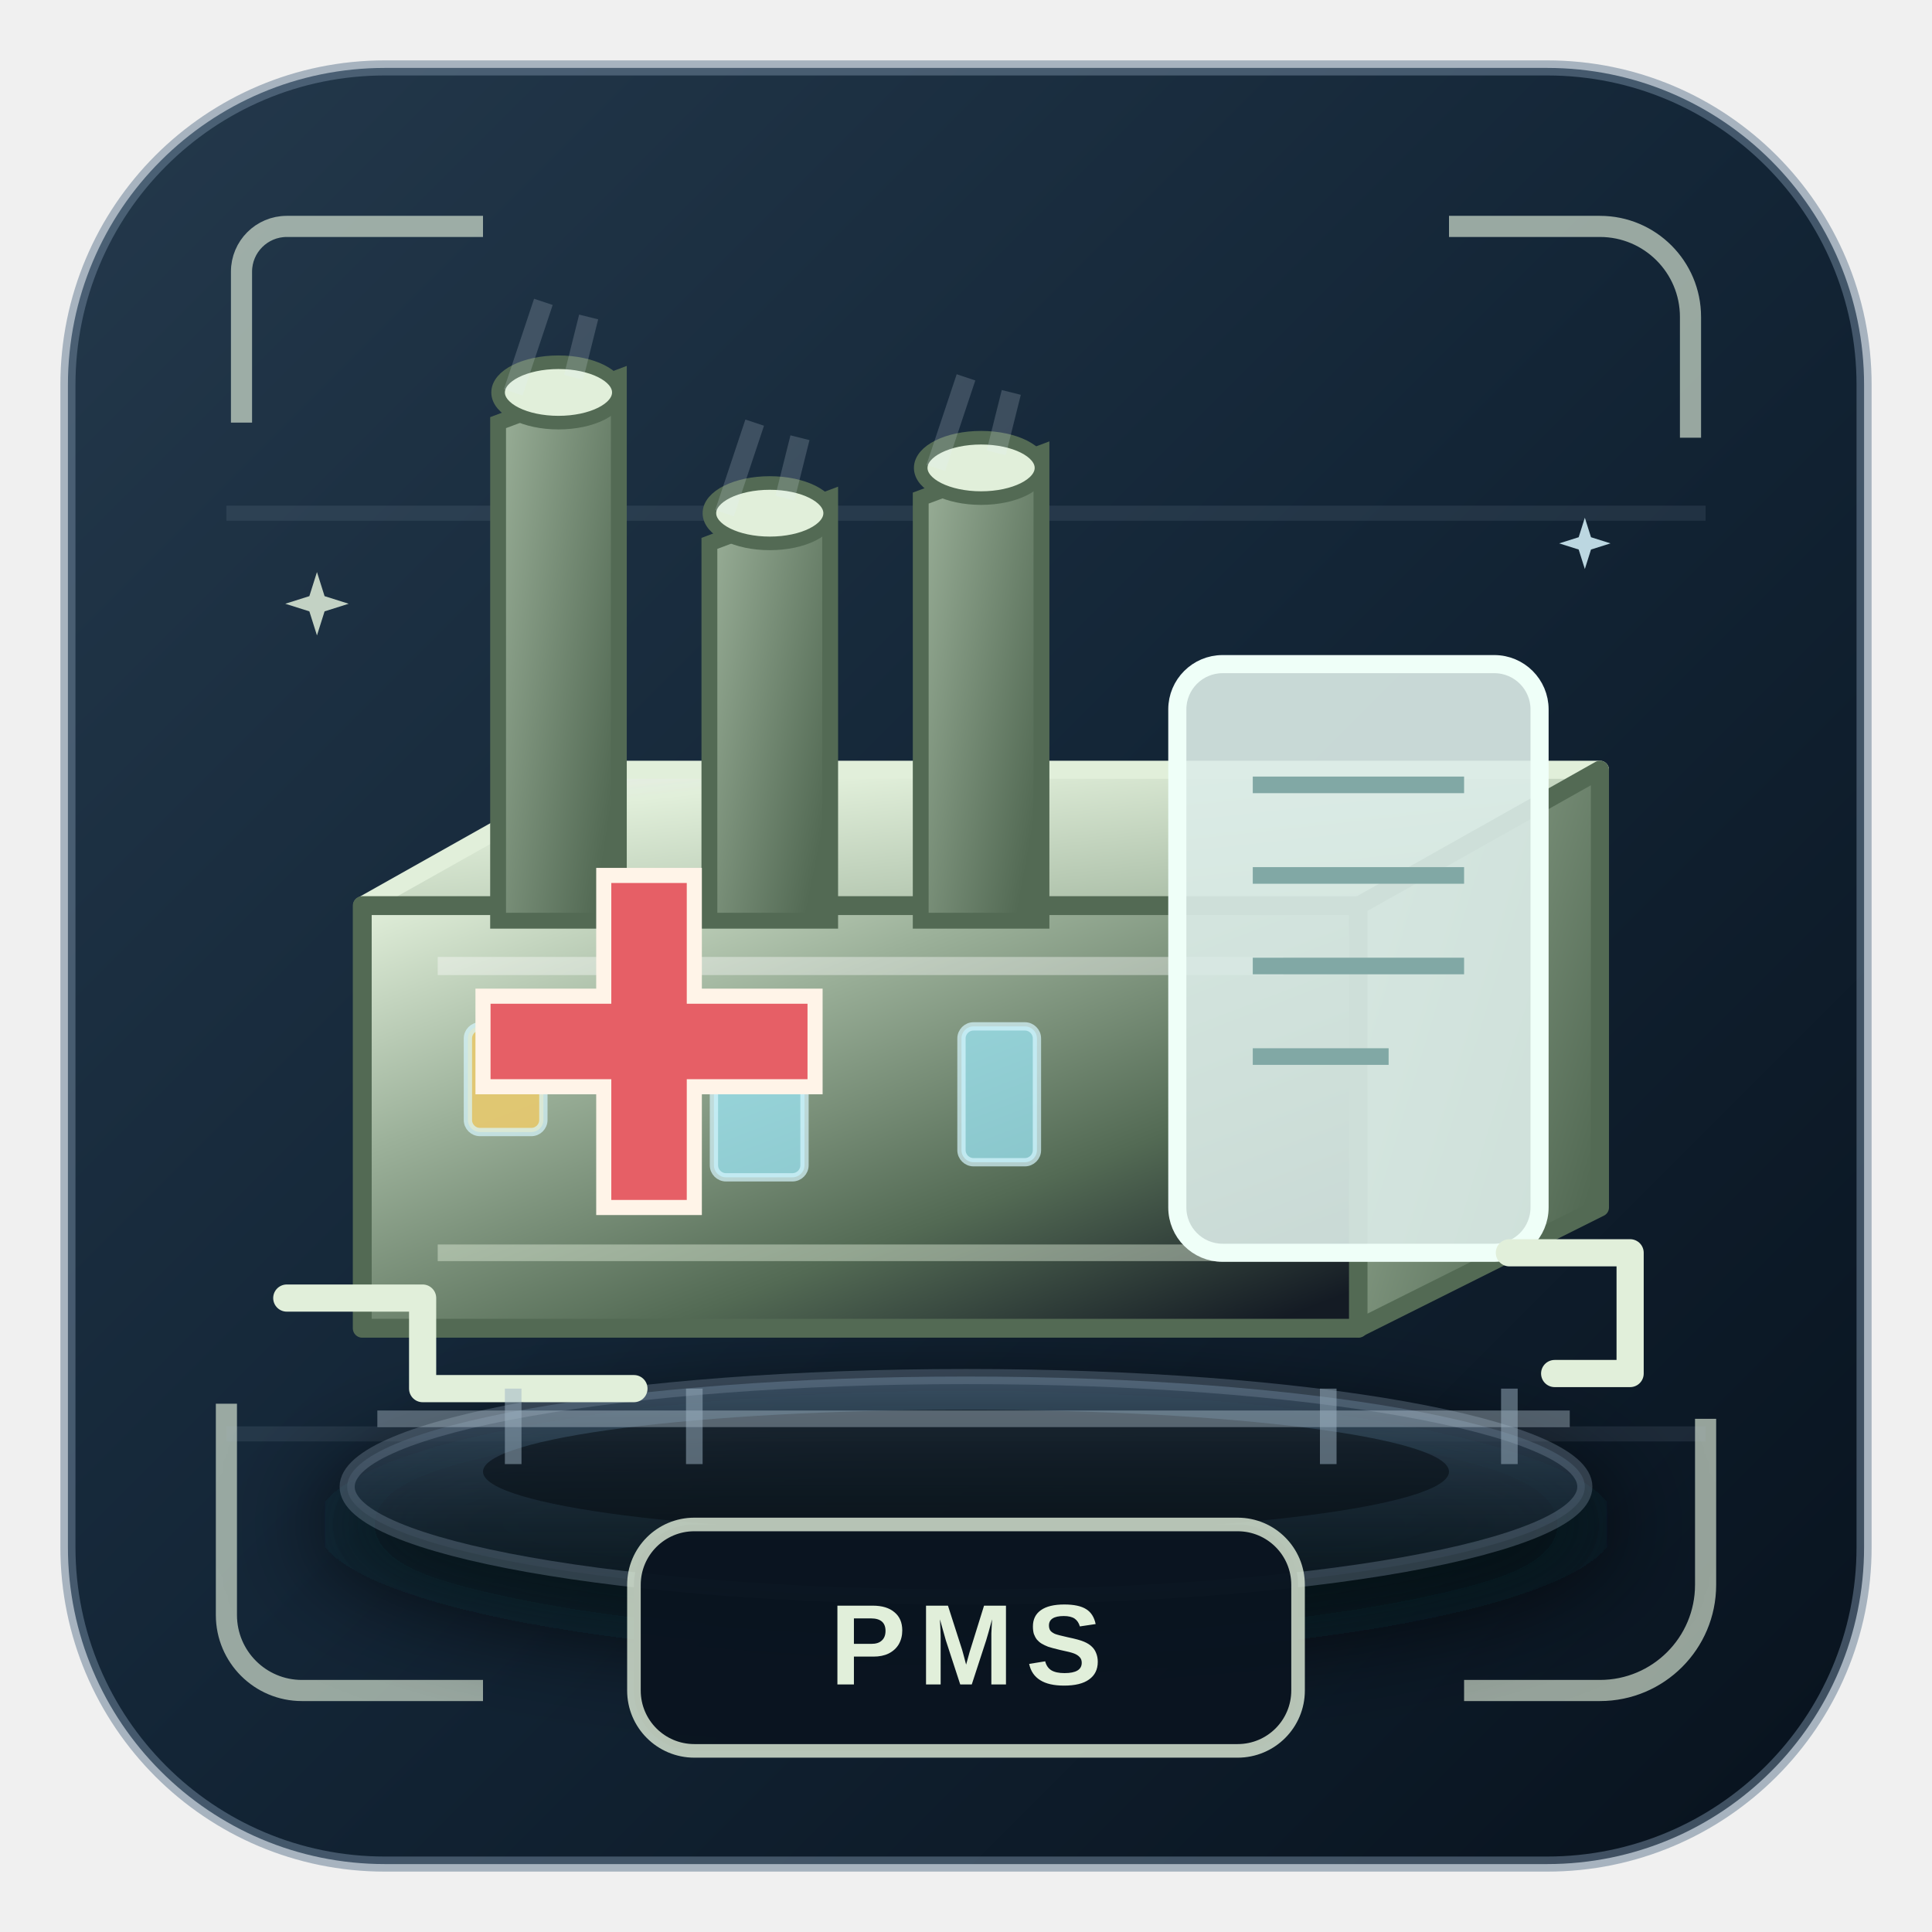
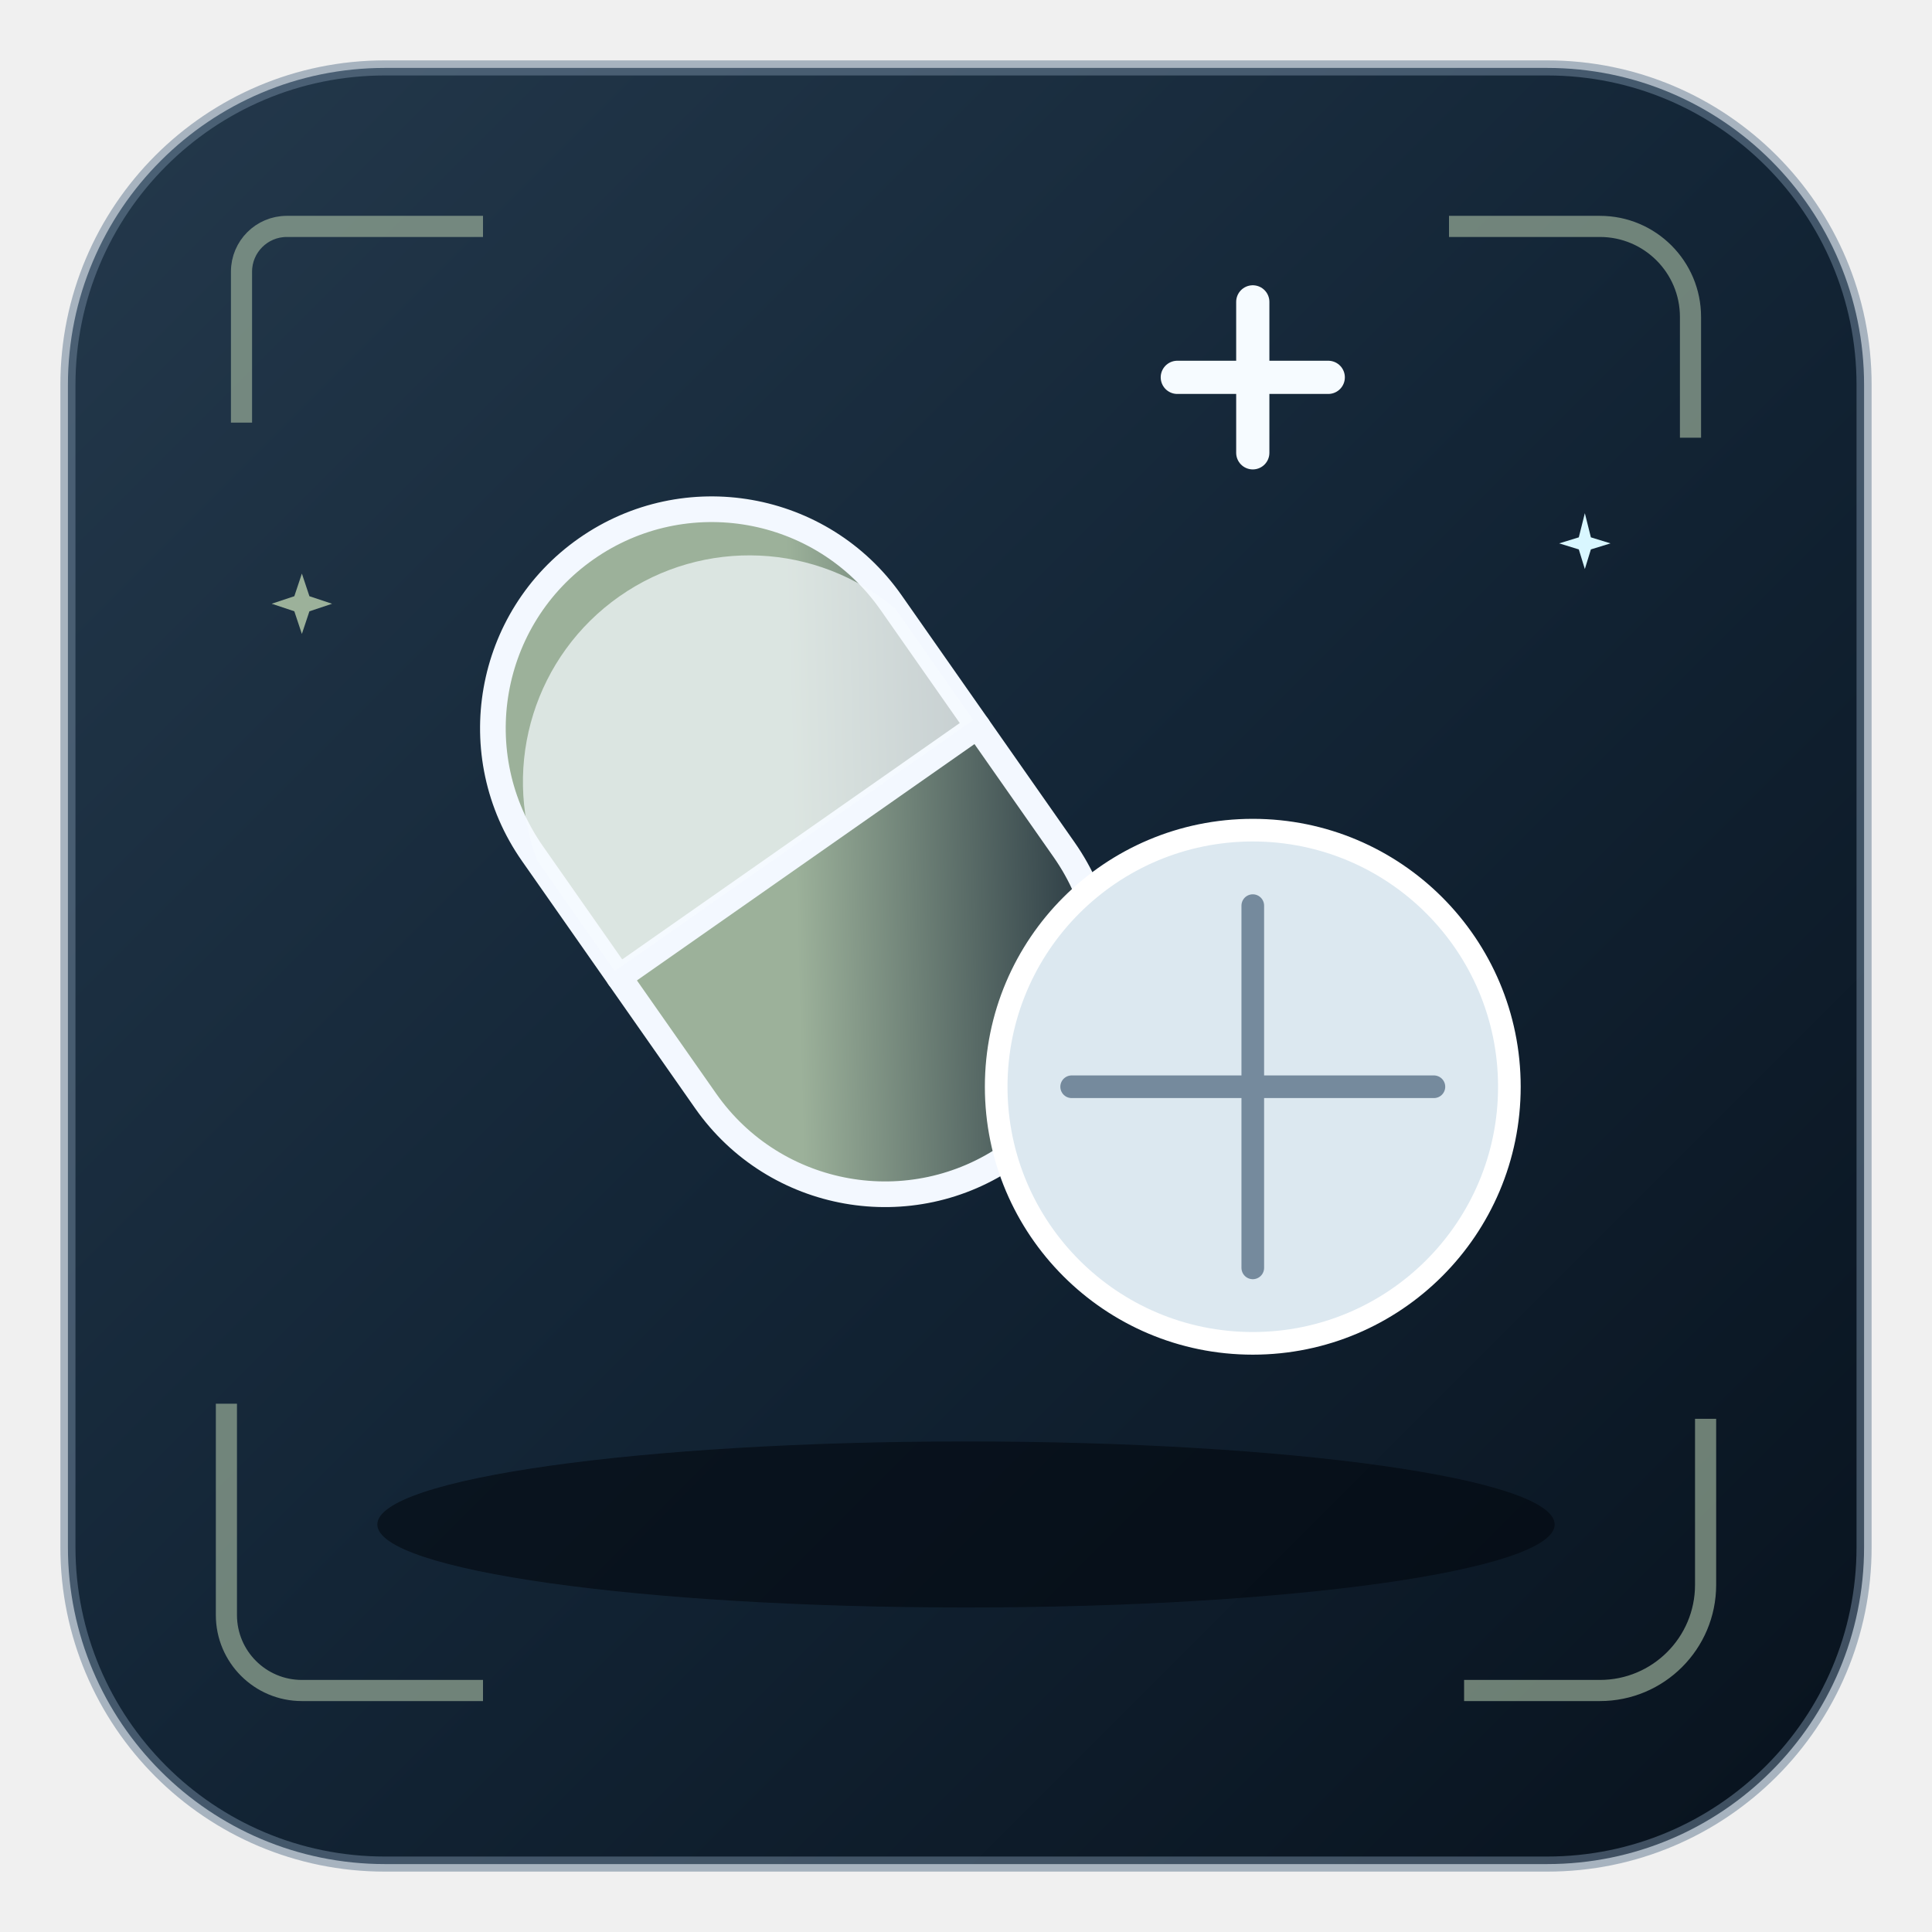
- <svg xmlns="http://www.w3.org/2000/svg" width="128" height="128" viewBox="0 0 128 128" role="img" aria-labelledby="omega-pharma-medical-supplies-plant-title omega-pharma-medical-supplies-plant-desc" data-omega-icon-kind="factory" data-omega-icon-id="PHARMA_MEDICAL_SUPPLIES_PLANT">
+ <svg xmlns="http://www.w3.org/2000/svg" width="128" height="128" viewBox="0 0 128 128" role="img" aria-labelledby="omega-pharma-medical-supplies-plant-title omega-pharma-medical-supplies-plant-desc" data-omega-icon-kind="factory" data-omega-icon-id="PHARMA_MEDICAL_SUPPLIES_PLANT" data-omega-icon-motif="capsule-tablet-and-cross">
  <defs>
-     <linearGradient id="omega-pharma-medical-supplies-plant-bg" x1="0" y1="0" x2="1" y2="1">
+     <linearGradient id="pharma-medical-supplies-plant-bg" x1="0" y1="0" x2="1" y2="1">
      <stop offset="0" stop-color="#24394c" />
      <stop offset=".5" stop-color="#132536" />
      <stop offset="1" stop-color="#08121d" />
    </linearGradient>
-     <linearGradient id="omega-pharma-medical-supplies-plant-metal" x1="0" y1="0" x2=".9" y2="1">
-       <stop offset="0" stop-color="#e1efda" />
-       <stop offset=".32" stop-color="#9cb19a" />
-       <stop offset=".7" stop-color="#536a54" />
-       <stop offset="1" stop-color="#141b24" />
+     <linearGradient id="pharma-medical-supplies-plant-accent" x1="0" y1="0" x2=".9" y2="1">
+       <stop offset="0" stop-color="#9cb19a" />
+       <stop offset=".52" stop-color="#9cb19a" />
+       <stop offset="1" stop-color="#142332" />
    </linearGradient>
-     <linearGradient id="omega-pharma-medical-supplies-plant-top" x1="0" y1="0" x2="1" y2="1">
-       <stop offset="0" stop-color="#ffffff" stop-opacity=".9" />
-       <stop offset=".22" stop-color="#e1efda" />
-       <stop offset="1" stop-color="#9cb19a" />
-     </linearGradient>
-     <linearGradient id="omega-pharma-medical-supplies-plant-side" x1="0" y1="0" x2="1" y2=".7">
-       <stop offset="0" stop-color="#9cb19a" />
-       <stop offset="1" stop-color="#536a54" />
-     </linearGradient>
-     <linearGradient id="omega-pharma-medical-supplies-plant-floor" x1="0" y1="0" x2="0" y2="1">
-       <stop offset="0" stop-color="#41576b" stop-opacity=".85" />
-       <stop offset="1" stop-color="#172534" stop-opacity=".25" />
-     </linearGradient>
-     <filter id="omega-pharma-medical-supplies-plant-shadow" x="-40%" y="-40%" width="180%" height="200%">
-       <feGaussianBlur stdDeviation="3.1" />
-     </filter>
  </defs>
-   <rect x="4.5" y="4.5" width="119" height="119" rx="21" fill="url(#omega-pharma-medical-supplies-plant-bg)" stroke="#6b8297" stroke-opacity=".55" stroke-width="1" />
-   <path d="M16 28V18a3 3 0 0 1 3-3h13M96 15h10a6 6 0 0 1 6 6v8M15 93v14a5 5 0 0 0 5 5h12M97 112h9a7 7 0 0 0 7-7V94" fill="none" stroke="#e1efda" stroke-opacity=".65" stroke-width="1.4" />
-   <path d="M15 34H113M15 95H113" stroke="#a5bac8" stroke-opacity=".11" />
-   <ellipse cx="64" cy="101" rx="43" ry="8.8" fill="#02070d" opacity=".7" filter="url(#omega-pharma-medical-supplies-plant-shadow)" />
-   <ellipse cx="64" cy="98.5" rx="41" ry="7.3" fill="url(#omega-pharma-medical-supplies-plant-floor)" stroke="#75889a" stroke-opacity=".38" />
-   <ellipse cx="64" cy="97.5" rx="32" ry="4.1" fill="#030a10" opacity=".52" />
-   <g stroke-linejoin="round">
-     <path d="M24 60 40 51 106 51 90 60Z" fill="url(#omega-pharma-medical-supplies-plant-top)" stroke="#e1efda" stroke-width="1.2" />
-     <path d="M24 60 90 60 90 88 24 88Z" fill="url(#omega-pharma-medical-supplies-plant-metal)" stroke="#536a54" stroke-width="1.25" />
-     <path d="M90 60 106 51 106 80 90 88Z" fill="url(#omega-pharma-medical-supplies-plant-side)" stroke="#536a54" stroke-width="1.2" />
-     <path d="M29 64H85" stroke="#fff" stroke-opacity=".38" stroke-width="1.2" />
-     <path d="M29 83H85" stroke="#e1efda" stroke-opacity=".45" stroke-width="1.1" />
+   <rect x="4.5" y="4.5" width="119" height="119" rx="21" fill="url(#pharma-medical-supplies-plant-bg)" stroke="#6b8297" stroke-opacity=".55" />
+   <path d="M16 28V18a3 3 0 0 1 3-3h13M96 15h10a6 6 0 0 1 6 6v8M15 93v14a5 5 0 0 0 5 5h12M97 112h9a7 7 0 0 0 7-7V94" fill="none" stroke="#9cb19a" stroke-opacity=".68" stroke-width="1.4" />
+   <ellipse cx="64" cy="101" rx="39" ry="5.5" fill="#02070d" opacity=".58" />
+   <g stroke-linecap="round" stroke-linejoin="round">
+     <g transform="rotate(-35 49 50)">
+       <rect x="34" y="33" width="29" height="49" rx="14.5" fill="url(#pharma-medical-supplies-plant-accent)" stroke="#f3f8ff" stroke-width="1.7" />
+       <path d="M34 57.5H63" stroke="#f3f8ff" stroke-width="1.7" />
+       <path d="M34 48A15 15 0 0 1 63 48V57H34Z" fill="#f7fbff" fill-opacity=".7" />
+     </g>
+     <circle cx="83" cy="72" r="17" fill="#dce8f0" stroke="#fff" stroke-width="1.5" />
+     <path d="M83 60V84M71 72H95" stroke="#758a9d" stroke-width="1.5" />
+     <path d="M83 20V30M78 25H88" stroke="#f6fbff" stroke-width="2.2" />
  </g>
-   <rect x="31.0" y="68" width="5" height="7" rx=".8" fill="#e6c96f" fill-opacity=".92" stroke="#d7f7ff" stroke-opacity=".7" stroke-width=".55" />
-   <rect x="47.3" y="70" width="6" height="8" rx=".8" fill="#9be4f3" fill-opacity=".75" stroke="#d7f7ff" stroke-opacity=".7" stroke-width=".55" />
-   <rect x="63.7" y="68" width="5" height="9" rx=".8" fill="#9be4f3" fill-opacity=".75" stroke="#d7f7ff" stroke-opacity=".7" stroke-width=".55" />
-   <path d="M33 61V28L41 25V61Z" fill="url(#omega-pharma-medical-supplies-plant-side)" stroke="#536a54" stroke-width="1.05" />
-   <ellipse cx="37" cy="26" rx="4" ry="2" fill="#e1efda" stroke="#536a54" stroke-width=".9" />
-   <path d="M34 26l2-6M38 25l1-4" stroke="#e7f3fb" stroke-opacity=".18" stroke-width="1.3" />
-   <path d="M47 61V36L55 33V61Z" fill="url(#omega-pharma-medical-supplies-plant-side)" stroke="#536a54" stroke-width="1.05" />
-   <ellipse cx="51" cy="34" rx="4" ry="2" fill="#e1efda" stroke="#536a54" stroke-width=".9" />
-   <path d="M48 34l2-6M52 33l1-4" stroke="#e7f3fb" stroke-opacity=".18" stroke-width="1.3" />
-   <path d="M61 61V33L69 30V61Z" fill="url(#omega-pharma-medical-supplies-plant-side)" stroke="#536a54" stroke-width="1.05" />
-   <ellipse cx="65" cy="31" rx="4" ry="2" fill="#e1efda" stroke="#536a54" stroke-width=".9" />
-   <path d="M62 31l2-6M66 30l1-4" stroke="#e7f3fb" stroke-opacity=".18" stroke-width="1.3" />
-   <rect x="78" y="44" width="24" height="39" rx="3" fill="#dcece8" fill-opacity=".9" stroke="#effff8" stroke-width="1.2" />
-   <path d="M83 52h14M83 58h14M83 64h14M83 70h9" stroke="#81a8a5" stroke-width="1.1" />
-   <path d="M40 58h6v8h8v6h-8v8h-6v-8h-8v-6h8Z" fill="#e65f66" stroke="#fff4e8" stroke-width="1" />
-   <path d="M19 86H28V92H42M100 83H108V91H103" fill="none" stroke="#e1efda" stroke-width="1.8" stroke-linecap="round" stroke-linejoin="round" />
-   <path d="M25 94H104" stroke="#d2e3ed" stroke-opacity=".35" stroke-width="1.1" />
-   <path d="M34 92V97M46 92V97M88 92V97M100 92V97" stroke="#9eb4c4" stroke-opacity=".5" stroke-width="1.1" />
-   <rect x="42" y="101" width="44" height="15" rx="4" fill="#0a1420" fill-opacity=".95" stroke="#e1efda" stroke-opacity=".8" stroke-width=".9" />
-   <text x="64" y="111.6" text-anchor="middle" font-family="Arial,Helvetica,sans-serif" font-size="7.6" font-weight="800" letter-spacing=".8" fill="#e1efda">PMS</text>
-   <path d="M21 37.9L21.504 39.496 23.1 40 21.504 40.504 21 42.1 20.496 40.504 18.9 40 20.496 39.496Z" fill="#e1efda" opacity=".85" />
-   <path d="M105 34.3L105.408 35.592 106.7 36 105.408 36.408 105 37.7 104.592 36.408 103.3 36 104.592 35.592Z" fill="#d9f7ff" opacity=".85" />
+   <path d="M20 38 20.5 39.5 22 40 20.5 40.5 20 42 19.5 40.5 18 40 19.5 39.5Z" fill="#9cb19a" />
+   <path d="M105 34 105.4 35.6 106.7 36 105.4 36.4 105 37.7 104.6 36.4 103.3 36 104.6 35.6Z" fill="#d9f7ff" />
</svg>
